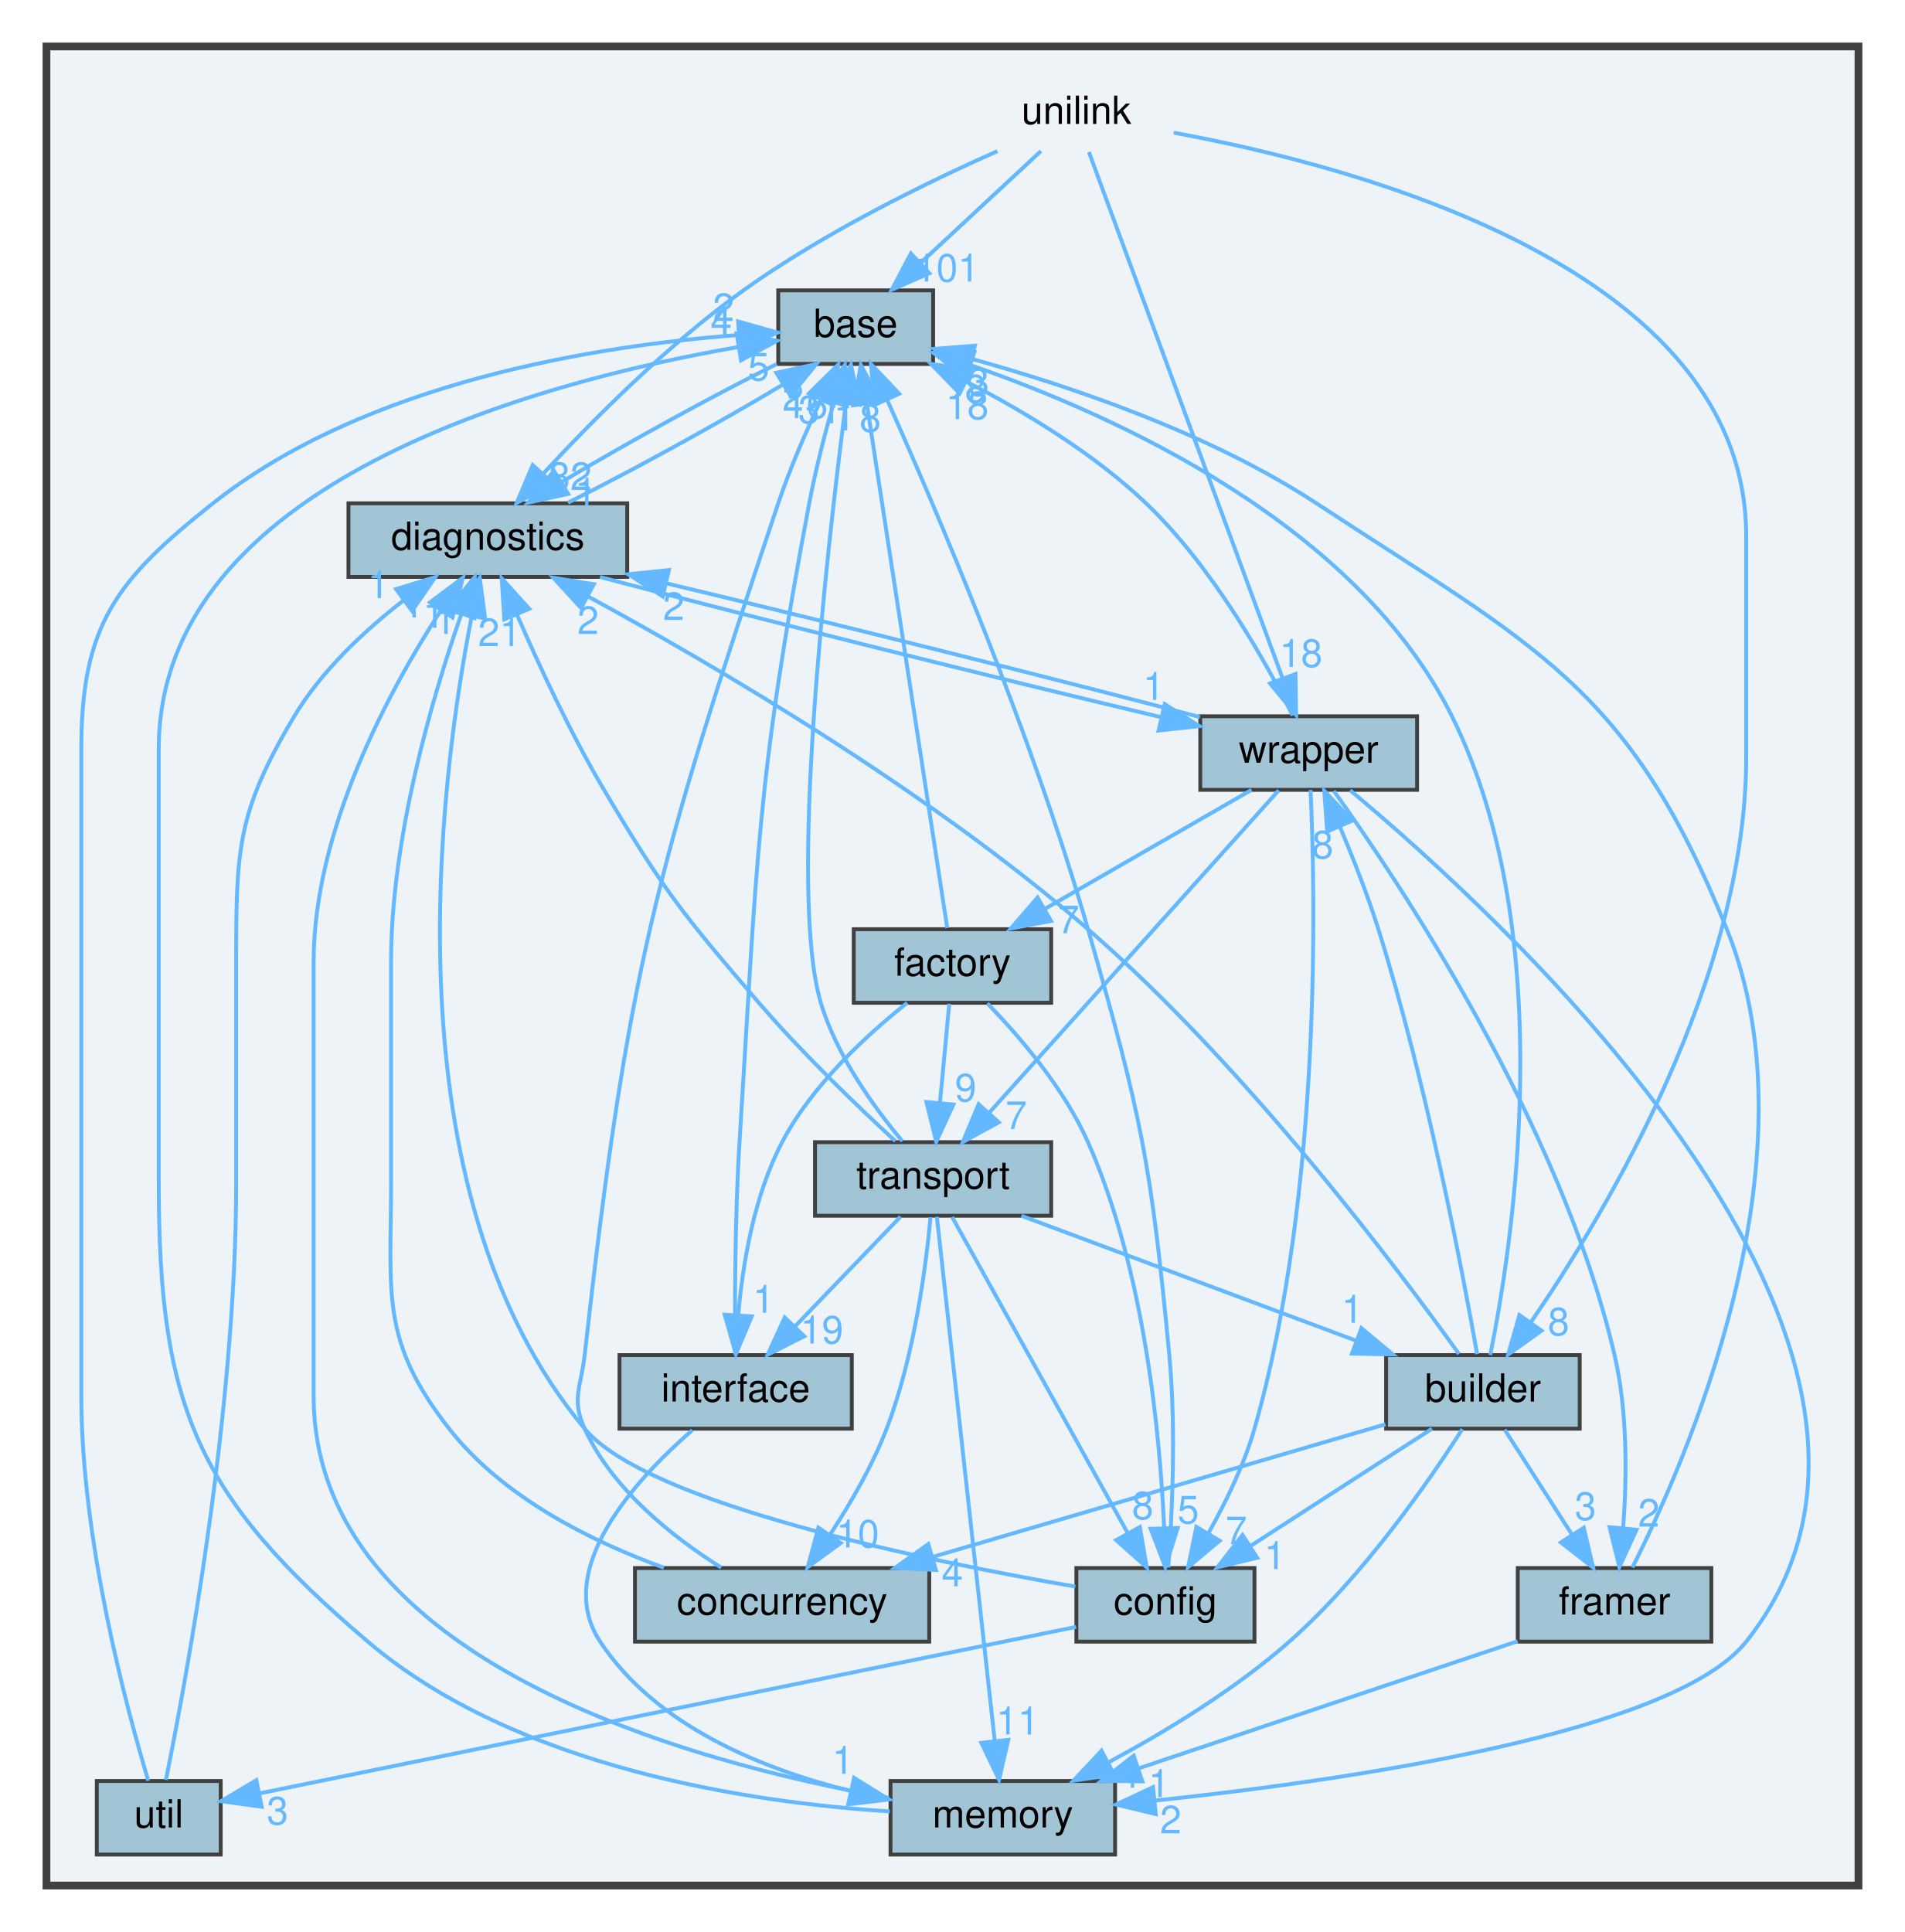
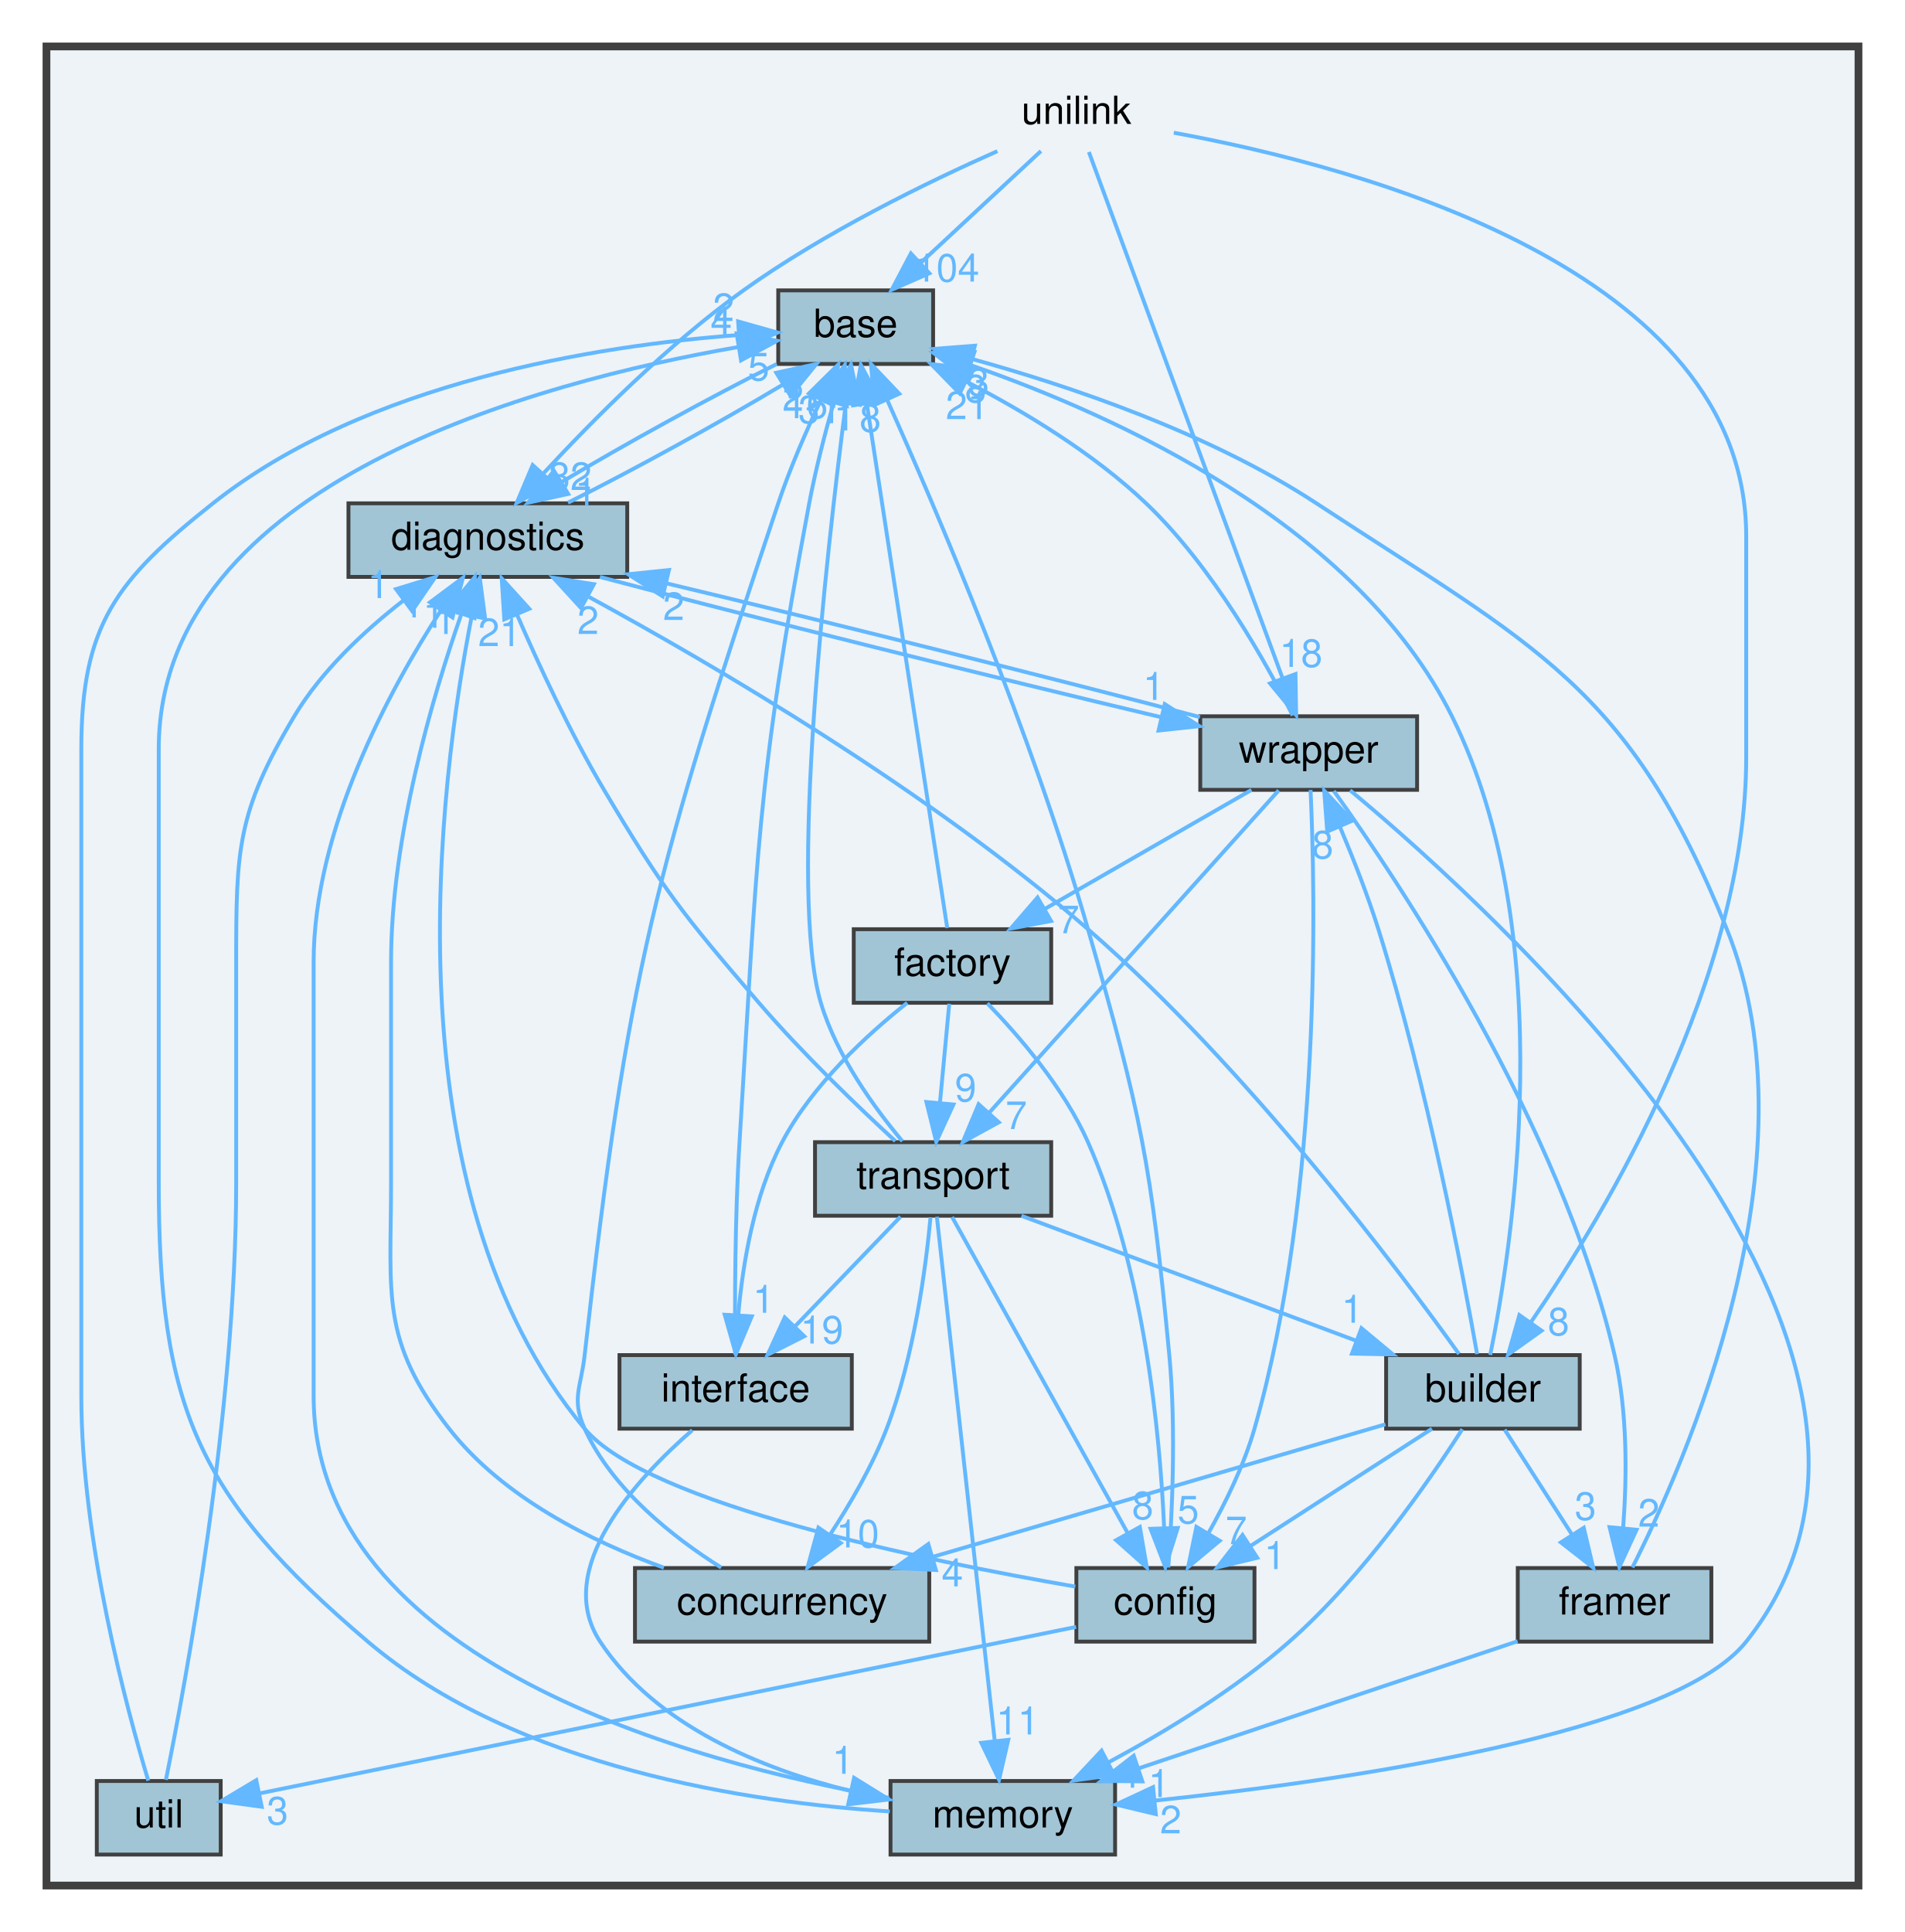
<svg xmlns="http://www.w3.org/2000/svg" xmlns:xlink="http://www.w3.org/1999/xlink" width="492pt" height="499pt" viewBox="0.00 0.00 492.00 499.00">
  <g id="graph0" class="graph" transform="scale(1 1) rotate(0) translate(4 495)">
    <g id="clust1" class="cluster">
      <g id="a_clust1">
        <a xlink:href="dir_ab04957a3ce12ad8c4b1f764ce6591a4.html" target="_top">
          <polygon fill="#edf3f7" stroke="#404040" stroke-width="2" points="8,-8 8,-483 476,-483 476,-8 8,-8" />
        </a>
      </g>
    </g>
    <g id="node1" class="node">
      <text text-anchor="middle" x="274" y="-463" font-family="Helvetica,sans-Serif" font-size="10.00">unilink</text>
    </g>
    <g id="node2" class="node">
      <g id="a_node2">
        <a xlink:href="dir_1b267b6cbe170e06255a29a9b0340896.html" target="_top" xlink:title="base">
          <polygon fill="#a2c5d6" stroke="#404040" points="237,-420 197,-420 197,-401 237,-401 237,-420" />
          <text text-anchor="middle" x="217" y="-408" font-family="Helvetica,sans-Serif" font-size="10.00">base</text>
        </a>
      </g>
    </g>
    <g id="edge1" class="edge">
      <g id="a_edge1">
        <a xlink:href="dir_000027_000001.html" target="_top">
          <path fill="none" stroke="#63b8ff" d="M264.84,-455.98C256.5,-448.23 243.97,-436.58 233.82,-427.14" />
          <polygon fill="#63b8ff" stroke="#63b8ff" points="236.03,-424.42 226.32,-420.17 231.26,-429.54 236.03,-424.42" />
        </a>
      </g>
      <g id="a_edge1-headlabel">
-         <a xlink:href="dir_000027_000001.html" target="_top" xlink:title="101">
-           <text text-anchor="middle" x="240.6" y="-422.28" font-family="Helvetica,sans-Serif" font-size="10.00" fill="#63b8ff">101</text>
+         <a xlink:href="dir_000027_000001.html" target="_top" xlink:title="104">
+           <text text-anchor="middle" x="240.6" y="-422.28" font-family="Helvetica,sans-Serif" font-size="10.00" fill="#63b8ff">104</text>
        </a>
      </g>
    </g>
    <g id="node3" class="node">
      <g id="a_node3">
        <a xlink:href="dir_e4a9c84f290adef67ceee075c03178ea.html" target="_top" xlink:title="builder">
          <polygon fill="#a2c5d6" stroke="#404040" points="404,-145 354,-145 354,-126 404,-126 404,-145" />
          <text text-anchor="middle" x="379" y="-133" font-family="Helvetica,sans-Serif" font-size="10.00">builder</text>
        </a>
      </g>
    </g>
    <g id="edge4" class="edge">
      <g id="a_edge4">
        <a xlink:href="dir_000027_000002.html" target="_top">
          <path fill="none" stroke="#63b8ff" d="M299.16,-460.72C347.14,-451.93 447,-425.37 447,-356.5 447,-356.5 447,-356.5 447,-299.5 447,-242.48 411.11,-182.28 391.48,-153.62" />
          <polygon fill="#63b8ff" stroke="#63b8ff" points="394.14,-151.31 385.52,-145.15 388.42,-155.34 394.14,-151.31" />
        </a>
      </g>
      <g id="a_edge4-headlabel">
        <a xlink:href="dir_000027_000002.html" target="_top" xlink:title="8">
          <text text-anchor="middle" x="398.53" y="-150.12" font-family="Helvetica,sans-Serif" font-size="10.00" fill="#63b8ff">8</text>
        </a>
      </g>
    </g>
    <g id="node6" class="node">
      <g id="a_node6">
        <a xlink:href="dir_7729b3b589609220b9ffe88f5b919f3c.html" target="_top" xlink:title="diagnostics">
          <polygon fill="#a2c5d6" stroke="#404040" points="158,-365 86,-365 86,-346 158,-346 158,-365" />
          <text text-anchor="middle" x="122" y="-353" font-family="Helvetica,sans-Serif" font-size="10.00">diagnostics</text>
        </a>
      </g>
    </g>
    <g id="edge3" class="edge">
      <g id="a_edge3">
        <a xlink:href="dir_000027_000008.html" target="_top">
          <path fill="none" stroke="#63b8ff" d="M253.59,-455.96C235.54,-447.95 208.91,-434.98 188,-420 168.52,-406.04 149.1,-386.51 136.42,-372.8" />
          <polygon fill="#63b8ff" stroke="#63b8ff" points="138.77,-370.18 129.46,-365.12 133.58,-374.88 138.77,-370.18" />
        </a>
      </g>
      <g id="a_edge3-headlabel">
        <a xlink:href="dir_000027_000008.html" target="_top" xlink:title="32">
          <text text-anchor="middle" x="143.29" y="-368.44" font-family="Helvetica,sans-Serif" font-size="10.00" fill="#63b8ff">32</text>
        </a>
      </g>
    </g>
    <g id="node13" class="node">
      <g id="a_node13">
        <a xlink:href="dir_34a3e415d531ea922631bc75d11c4e39.html" target="_top" xlink:title="wrapper">
          <polygon fill="#a2c5d6" stroke="#404040" points="362,-310 306,-310 306,-291 362,-291 362,-310" />
          <text text-anchor="middle" x="334" y="-298" font-family="Helvetica,sans-Serif" font-size="10.00">wrapper</text>
        </a>
      </g>
    </g>
    <g id="edge2" class="edge">
      <g id="a_edge2">
        <a xlink:href="dir_000027_000030.html" target="_top">
          <path fill="none" stroke="#63b8ff" d="M277.23,-455.74C286.67,-430.09 314.39,-354.78 327.27,-319.78" />
          <polygon fill="#63b8ff" stroke="#63b8ff" points="330.59,-320.9 330.76,-310.31 324.02,-318.48 330.59,-320.9" />
        </a>
      </g>
      <g id="a_edge2-headlabel">
        <a xlink:href="dir_000027_000030.html" target="_top" xlink:title="18">
          <text text-anchor="middle" x="332.01" y="-322.75" font-family="Helvetica,sans-Serif" font-size="10.00" fill="#63b8ff">18</text>
        </a>
      </g>
    </g>
    <g id="edge5" class="edge">
      <g id="a_edge5">
        <a xlink:href="dir_000001_000008.html" target="_top">
          <path fill="none" stroke="#63b8ff" d="M196.62,-400.98C180.08,-392.77 157.21,-380.18 141.04,-370.49" />
          <polygon fill="#63b8ff" stroke="#63b8ff" points="142.74,-367.43 132.39,-365.17 139.08,-373.39 142.74,-367.43" />
        </a>
      </g>
      <g id="a_edge5-headlabel">
        <a xlink:href="dir_000001_000008.html" target="_top" xlink:title="1">
          <text text-anchor="middle" x="147.29" y="-364.39" font-family="Helvetica,sans-Serif" font-size="10.00" fill="#63b8ff">1</text>
        </a>
      </g>
    </g>
    <g id="edge8" class="edge">
      <g id="a_edge8">
        <a xlink:href="dir_000002_000001.html" target="_top">
          <path fill="none" stroke="#63b8ff" d="M380.89,-145.04C386.26,-171.34 399.44,-252.75 371,-310 346.4,-359.51 284.3,-387.64 246.91,-400.61" />
          <polygon fill="#63b8ff" stroke="#63b8ff" points="245.46,-397.4 237.06,-403.87 247.66,-404.05 245.46,-397.4" />
        </a>
      </g>
      <g id="a_edge8-headlabel">
        <a xlink:href="dir_000002_000001.html" target="_top" xlink:title="8">
          <text text-anchor="middle" x="247.97" y="-391.08" font-family="Helvetica,sans-Serif" font-size="10.00" fill="#63b8ff">8</text>
        </a>
      </g>
    </g>
    <g id="node4" class="node">
      <g id="a_node4">
        <a xlink:href="dir_10a04bdc26b9bc63fc33802b95b375a9.html" target="_top" xlink:title="concurrency">
          <polygon fill="#a2c5d6" stroke="#404040" points="236,-90 160,-90 160,-71 236,-71 236,-90" />
          <text text-anchor="middle" x="198" y="-78" font-family="Helvetica,sans-Serif" font-size="10.00">concurrency</text>
        </a>
      </g>
    </g>
    <g id="edge6" class="edge">
      <g id="a_edge6">
        <a xlink:href="dir_000002_000003.html" target="_top">
          <path fill="none" stroke="#63b8ff" d="M353.83,-127.13C323.6,-118.28 272.53,-103.32 237.13,-92.96" />
          <polygon fill="#63b8ff" stroke="#63b8ff" points="237.72,-89.49 227.14,-90.03 235.76,-96.2 237.72,-89.49" />
        </a>
      </g>
      <g id="a_edge6-headlabel">
        <a xlink:href="dir_000002_000003.html" target="_top" xlink:title="4">
          <text text-anchor="middle" x="241.97" y="-85.27" font-family="Helvetica,sans-Serif" font-size="10.00" fill="#63b8ff">4</text>
        </a>
      </g>
    </g>
    <g id="node5" class="node">
      <g id="a_node5">
        <a xlink:href="dir_1ae9d5707ae3e429484f972fe2e6b4f0.html" target="_top" xlink:title="config">
          <polygon fill="#a2c5d6" stroke="#404040" points="320,-90 274,-90 274,-71 320,-71 320,-90" />
          <text text-anchor="middle" x="297" y="-78" font-family="Helvetica,sans-Serif" font-size="10.00">config</text>
        </a>
      </g>
    </g>
    <g id="edge7" class="edge">
      <g id="a_edge7">
        <a xlink:href="dir_000002_000004.html" target="_top">
          <path fill="none" stroke="#63b8ff" d="M365.83,-125.98C353.23,-117.84 334,-105.41 319.06,-95.76" />
          <polygon fill="#63b8ff" stroke="#63b8ff" points="320.71,-92.66 310.41,-90.17 316.91,-98.54 320.71,-92.66" />
        </a>
      </g>
      <g id="a_edge7-headlabel">
        <a xlink:href="dir_000002_000004.html" target="_top" xlink:title="1">
          <text text-anchor="middle" x="325.27" y="-89.73" font-family="Helvetica,sans-Serif" font-size="10.00" fill="#63b8ff">1</text>
        </a>
      </g>
    </g>
    <g id="edge11" class="edge">
      <g id="a_edge11">
        <a xlink:href="dir_000002_000008.html" target="_top">
          <path fill="none" stroke="#63b8ff" d="M372.82,-145.29C357.97,-166.05 318.39,-219.04 277,-255 235.66,-290.92 180.25,-323.32 148.11,-340.82" />
          <polygon fill="#63b8ff" stroke="#63b8ff" points="146.07,-337.95 138.92,-345.77 149.38,-344.11 146.07,-337.95" />
        </a>
      </g>
      <g id="a_edge11-headlabel">
        <a xlink:href="dir_000002_000008.html" target="_top" xlink:title="2">
          <text text-anchor="middle" x="147.89" y="-331.24" font-family="Helvetica,sans-Serif" font-size="10.00" fill="#63b8ff">2</text>
        </a>
      </g>
    </g>
    <g id="node8" class="node">
      <g id="a_node8">
        <a xlink:href="dir_b00f3e277c8b8a573b84ad405cb4170d.html" target="_top" xlink:title="framer">
          <polygon fill="#a2c5d6" stroke="#404040" points="438,-90 388,-90 388,-71 438,-71 438,-90" />
          <text text-anchor="middle" x="413" y="-78" font-family="Helvetica,sans-Serif" font-size="10.00">framer</text>
        </a>
      </g>
    </g>
    <g id="edge12" class="edge">
      <g id="a_edge12">
        <a xlink:href="dir_000002_000011.html" target="_top">
          <path fill="none" stroke="#63b8ff" d="M384.61,-125.75C389.32,-118.42 396.17,-107.73 401.97,-98.7" />
          <polygon fill="#63b8ff" stroke="#63b8ff" points="405.04,-100.4 407.49,-90.09 399.14,-96.62 405.04,-100.4" />
        </a>
      </g>
      <g id="a_edge12-headlabel">
        <a xlink:href="dir_000002_000011.html" target="_top" xlink:title="3">
          <text text-anchor="middle" x="405.49" y="-102.45" font-family="Helvetica,sans-Serif" font-size="10.00" fill="#63b8ff">3</text>
        </a>
      </g>
    </g>
    <g id="node10" class="node">
      <g id="a_node10">
        <a xlink:href="dir_5c49fb1fe3cdea7da91949965a419900.html" target="_top" xlink:title="memory">
          <polygon fill="#a2c5d6" stroke="#404040" points="284,-35 226,-35 226,-16 284,-16 284,-35" />
          <text text-anchor="middle" x="255" y="-23" font-family="Helvetica,sans-Serif" font-size="10.00">memory</text>
        </a>
      </g>
    </g>
    <g id="edge10" class="edge">
      <g id="a_edge10">
        <a xlink:href="dir_000002_000013.html" target="_top">
          <path fill="none" stroke="#63b8ff" d="M373.68,-125.88C365.35,-112.86 348.16,-87.89 329,-71 314.98,-58.64 297.06,-47.76 282.37,-39.86" />
          <polygon fill="#63b8ff" stroke="#63b8ff" points="283.74,-36.62 273.25,-35.1 280.5,-42.83 283.74,-36.62" />
        </a>
      </g>
      <g id="a_edge10-headlabel">
        <a xlink:href="dir_000002_000013.html" target="_top" xlink:title="1">
          <text text-anchor="middle" x="288.24" y="-33.27" font-family="Helvetica,sans-Serif" font-size="10.00" fill="#63b8ff">1</text>
        </a>
      </g>
    </g>
    <g id="edge9" class="edge">
      <g id="a_edge9">
        <a xlink:href="dir_000002_000030.html" target="_top">
          <path fill="none" stroke="#63b8ff" d="M377.5,-145.25C374.01,-165.06 364.64,-214.74 352,-255 349.22,-263.85 345.46,-273.41 342.09,-281.39" />
          <polygon fill="#63b8ff" stroke="#63b8ff" points="338.79,-280.22 338.01,-290.79 345.21,-283.01 338.79,-280.22" />
        </a>
      </g>
      <g id="a_edge9-headlabel">
        <a xlink:href="dir_000002_000030.html" target="_top" xlink:title="8">
          <text text-anchor="middle" x="337.61" y="-273.29" font-family="Helvetica,sans-Serif" font-size="10.00" fill="#63b8ff">8</text>
        </a>
      </g>
    </g>
    <g id="edge13" class="edge">
      <g id="a_edge13">
        <a xlink:href="dir_000003_000001.html" target="_top">
          <path fill="none" stroke="#63b8ff" d="M182.27,-90.12C170.12,-97.77 154.2,-110.17 147,-126 143.51,-133.69 146.06,-136.61 147,-145 158.18,-244.65 165.18,-269.91 197,-365 200.02,-374.04 204.25,-383.72 208.04,-391.75" />
          <polygon fill="#63b8ff" stroke="#63b8ff" points="204.95,-393.39 212.49,-400.84 211.24,-390.32 204.95,-393.39" />
        </a>
      </g>
      <g id="a_edge13-headlabel">
        <a xlink:href="dir_000003_000001.html" target="_top" xlink:title="2">
          <text text-anchor="middle" x="200.82" y="-388.91" font-family="Helvetica,sans-Serif" font-size="10.00" fill="#63b8ff">2</text>
        </a>
      </g>
    </g>
    <g id="edge14" class="edge">
      <g id="a_edge14">
        <a xlink:href="dir_000003_000008.html" target="_top">
          <path fill="none" stroke="#63b8ff" d="M167.46,-90.09C148.77,-96.88 125.86,-108.24 112,-126 94.16,-148.86 97,-160.5 97,-189.5 97,-246.5 97,-246.5 97,-246.5 97,-278.79 107.74,-315.14 115.14,-336.36" />
          <polygon fill="#63b8ff" stroke="#63b8ff" points="111.93,-337.77 118.63,-345.98 118.51,-335.38 111.93,-337.77" />
        </a>
      </g>
      <g id="a_edge14-headlabel">
        <a xlink:href="dir_000003_000008.html" target="_top" xlink:title="1">
          <text text-anchor="middle" x="108.03" y="-332.86" font-family="Helvetica,sans-Serif" font-size="10.00" fill="#63b8ff">1</text>
        </a>
      </g>
    </g>
    <g id="edge15" class="edge">
      <g id="a_edge15">
        <a xlink:href="dir_000004_000001.html" target="_top">
          <path fill="none" stroke="#63b8ff" d="M297.74,-90.15C298.64,-102.39 299.85,-125.46 298,-145 293.31,-194.55 290.73,-207.16 277,-255 262.43,-305.77 237.91,-363.16 225.2,-391.58" />
          <polygon fill="#63b8ff" stroke="#63b8ff" points="221.88,-390.42 220.95,-400.98 228.25,-393.31 221.88,-390.42" />
        </a>
      </g>
      <g id="a_edge15-headlabel">
        <a xlink:href="dir_000004_000001.html" target="_top" xlink:title="8">
          <text text-anchor="middle" x="220.77" y="-383.48" font-family="Helvetica,sans-Serif" font-size="10.00" fill="#63b8ff">8</text>
        </a>
      </g>
    </g>
    <g id="edge16" class="edge">
      <g id="a_edge16">
        <a xlink:href="dir_000004_000008.html" target="_top">
          <path fill="none" stroke="#63b8ff" d="M273.73,-85.21C235.81,-91.75 163.28,-106.5 147,-126 95.58,-187.58 109.5,-293.36 117.85,-335.94" />
          <polygon fill="#63b8ff" stroke="#63b8ff" points="114.43,-336.69 119.91,-345.76 121.29,-335.26 114.43,-336.69" />
        </a>
      </g>
      <g id="a_edge16-headlabel">
        <a xlink:href="dir_000004_000008.html" target="_top" xlink:title="1">
          <text text-anchor="middle" x="110.92" y="-331.25" font-family="Helvetica,sans-Serif" font-size="10.00" fill="#63b8ff">1</text>
        </a>
      </g>
    </g>
    <g id="node12" class="node">
      <g id="a_node12">
        <a xlink:href="dir_c0762e6ec542b01f78d88e78222bbfbe.html" target="_top" xlink:title="util">
          <polygon fill="#a2c5d6" stroke="#404040" points="53,-35 21,-35 21,-16 53,-16 53,-35" />
          <text text-anchor="middle" x="37" y="-23" font-family="Helvetica,sans-Serif" font-size="10.00">util</text>
        </a>
      </g>
    </g>
    <g id="edge17" class="edge">
      <g id="a_edge17">
        <a xlink:href="dir_000004_000029.html" target="_top">
          <path fill="none" stroke="#63b8ff" d="M273.93,-74.8C225.54,-64.93 113.76,-42.15 62.96,-31.79" />
          <polygon fill="#63b8ff" stroke="#63b8ff" points="63.59,-28.35 53.09,-29.78 62.19,-35.21 63.59,-28.35" />
        </a>
      </g>
      <g id="a_edge17-headlabel">
        <a xlink:href="dir_000004_000029.html" target="_top" xlink:title="3">
          <text text-anchor="middle" x="67.68" y="-23.78" font-family="Helvetica,sans-Serif" font-size="10.00" fill="#63b8ff">3</text>
        </a>
      </g>
    </g>
    <g id="edge18" class="edge">
      <g id="a_edge18">
        <a xlink:href="dir_000008_000001.html" target="_top">
          <path fill="none" stroke="#63b8ff" d="M142.69,-365.17C159.31,-373.44 182.18,-386.04 198.26,-395.7" />
          <polygon fill="#63b8ff" stroke="#63b8ff" points="196.5,-398.72 206.85,-400.98 200.17,-392.76 196.5,-398.72" />
        </a>
      </g>
      <g id="a_edge18-headlabel">
        <a xlink:href="dir_000008_000001.html" target="_top" xlink:title="5">
          <text text-anchor="middle" x="191.95" y="-396.75" font-family="Helvetica,sans-Serif" font-size="10.00" fill="#63b8ff">5</text>
        </a>
      </g>
    </g>
    <g id="edge19" class="edge">
      <g id="a_edge19">
        <a xlink:href="dir_000008_000030.html" target="_top">
          <path fill="none" stroke="#63b8ff" d="M150.95,-345.98C188.65,-336.01 254.32,-319.6 295.98,-309.74" />
          <polygon fill="#63b8ff" stroke="#63b8ff" points="296.83,-313.14 305.77,-307.45 295.23,-306.32 296.83,-313.14" />
        </a>
      </g>
      <g id="a_edge19-headlabel">
        <a xlink:href="dir_000008_000030.html" target="_top" xlink:title="1">
          <text text-anchor="middle" x="293.98" y="-314.22" font-family="Helvetica,sans-Serif" font-size="10.00" fill="#63b8ff">1</text>
        </a>
      </g>
    </g>
    <g id="node7" class="node">
      <g id="a_node7">
        <a xlink:href="dir_838e1c99d1ddce8103655997e56a6c46.html" target="_top" xlink:title="factory">
          <polygon fill="#a2c5d6" stroke="#404040" points="267.5,-255 216.5,-255 216.5,-236 267.5,-236 267.5,-255" />
          <text text-anchor="middle" x="242" y="-243" font-family="Helvetica,sans-Serif" font-size="10.00">factory</text>
        </a>
      </g>
    </g>
    <g id="edge21" class="edge">
      <g id="a_edge21">
        <a xlink:href="dir_000010_000001.html" target="_top">
          <path fill="none" stroke="#63b8ff" d="M240.65,-255.31C236.72,-280.9 225.26,-355.67 219.86,-390.83" />
          <polygon fill="#63b8ff" stroke="#63b8ff" points="216.4,-390.32 218.34,-400.74 223.32,-391.38 216.4,-390.32" />
        </a>
      </g>
      <g id="a_edge21-headlabel">
        <a xlink:href="dir_000010_000001.html" target="_top" xlink:title="1">
          <text text-anchor="middle" x="214.14" y="-383.84" font-family="Helvetica,sans-Serif" font-size="10.00" fill="#63b8ff">1</text>
        </a>
      </g>
    </g>
    <g id="edge20" class="edge">
      <g id="a_edge20">
        <a xlink:href="dir_000010_000004.html" target="_top">
          <path fill="none" stroke="#63b8ff" d="M251.01,-235.85C259.15,-227.48 270.79,-214.02 277,-200 291.59,-167.05 295.6,-124.61 296.66,-100.5" />
          <polygon fill="#63b8ff" stroke="#63b8ff" points="300.17,-100.35 296.98,-90.25 293.17,-100.14 300.17,-100.35" />
        </a>
      </g>
      <g id="a_edge20-headlabel">
        <a xlink:href="dir_000010_000004.html" target="_top" xlink:title="5">
          <text text-anchor="middle" x="302.89" y="-101.53" font-family="Helvetica,sans-Serif" font-size="10.00" fill="#63b8ff">5</text>
        </a>
      </g>
    </g>
    <g id="node9" class="node">
      <g id="a_node9">
        <a xlink:href="dir_bc504be2cd69b9810b0769a6f10cd052.html" target="_top" xlink:title="interface">
          <polygon fill="#a2c5d6" stroke="#404040" points="216,-145 156,-145 156,-126 216,-126 216,-145" />
          <text text-anchor="middle" x="186" y="-133" font-family="Helvetica,sans-Serif" font-size="10.00">interface</text>
        </a>
      </g>
    </g>
    <g id="edge23" class="edge">
      <g id="a_edge23">
        <a xlink:href="dir_000010_000012.html" target="_top">
          <path fill="none" stroke="#63b8ff" d="M230.31,-235.99C220.12,-227.91 205.77,-214.82 198,-200 190.74,-186.17 187.83,-168.6 186.68,-155.45" />
          <polygon fill="#63b8ff" stroke="#63b8ff" points="190.16,-155.01 186.06,-145.24 183.17,-155.43 190.16,-155.01" />
        </a>
      </g>
      <g id="a_edge23-headlabel">
        <a xlink:href="dir_000010_000012.html" target="_top" xlink:title="1">
          <text text-anchor="middle" x="193.21" y="-155.93" font-family="Helvetica,sans-Serif" font-size="10.00" fill="#63b8ff">1</text>
        </a>
      </g>
    </g>
    <g id="node11" class="node">
      <g id="a_node11">
        <a xlink:href="dir_5c26b0c9b7e0d5acf946c15b5d9d58d6.html" target="_top" xlink:title="transport">
          <polygon fill="#a2c5d6" stroke="#404040" points="267.5,-200 206.5,-200 206.5,-181 267.5,-181 267.5,-200" />
          <text text-anchor="middle" x="237" y="-188" font-family="Helvetica,sans-Serif" font-size="10.00">transport</text>
        </a>
      </g>
    </g>
    <g id="edge22" class="edge">
      <g id="a_edge22">
        <a xlink:href="dir_000010_000020.html" target="_top">
          <path fill="none" stroke="#63b8ff" d="M241.17,-235.75C240.52,-228.8 239.58,-218.85 238.76,-210.13" />
          <polygon fill="#63b8ff" stroke="#63b8ff" points="242.23,-209.72 237.81,-200.09 235.27,-210.37 242.23,-209.72" />
        </a>
      </g>
      <g id="a_edge22-headlabel">
        <a xlink:href="dir_000010_000020.html" target="_top" xlink:title="9">
          <text text-anchor="middle" x="245.4" y="-210.53" font-family="Helvetica,sans-Serif" font-size="10.00" fill="#63b8ff">9</text>
        </a>
      </g>
    </g>
    <g id="edge24" class="edge">
      <g id="a_edge24">
        <a xlink:href="dir_000011_000001.html" target="_top">
          <path fill="none" stroke="#63b8ff" d="M417.61,-90.16C430.77,-116.13 466.11,-195.24 442,-255 416.6,-317.96 392.76,-327.74 336,-365 308.29,-383.19 272.1,-395.36 246.94,-402.31" />
          <polygon fill="#63b8ff" stroke="#63b8ff" points="245.99,-398.94 237.22,-404.89 247.78,-405.71 245.99,-398.94" />
        </a>
      </g>
      <g id="a_edge24-headlabel">
        <a xlink:href="dir_000011_000001.html" target="_top" xlink:title="3">
          <text text-anchor="middle" x="248.73" y="-392.77" font-family="Helvetica,sans-Serif" font-size="10.00" fill="#63b8ff">3</text>
        </a>
      </g>
    </g>
    <g id="edge25" class="edge">
      <g id="a_edge25">
        <a xlink:href="dir_000011_000013.html" target="_top">
          <path fill="none" stroke="#63b8ff" d="M387.96,-71.1C361.54,-62.24 319.69,-48.2 290,-38.24" />
          <polygon fill="#63b8ff" stroke="#63b8ff" points="291.04,-34.9 280.44,-35.03 288.81,-41.53 291.04,-34.9" />
        </a>
      </g>
      <g id="a_edge25-headlabel">
        <a xlink:href="dir_000011_000013.html" target="_top" xlink:title="1">
          <text text-anchor="middle" x="295.35" y="-30.85" font-family="Helvetica,sans-Serif" font-size="10.00" fill="#63b8ff">1</text>
        </a>
      </g>
    </g>
    <g id="edge26" class="edge">
      <g id="a_edge26">
        <a xlink:href="dir_000012_000001.html" target="_top">
          <path fill="none" stroke="#63b8ff" d="M185.88,-145.14C185.77,-157.36 185.78,-180.41 187,-200 191.59,-273.63 191.36,-292.5 205,-365 206.63,-373.65 209.07,-383.08 211.33,-391.03" />
          <polygon fill="#63b8ff" stroke="#63b8ff" points="208.01,-392.13 214.2,-400.73 214.72,-390.15 208.01,-392.13" />
        </a>
      </g>
      <g id="a_edge26-headlabel">
        <a xlink:href="dir_000012_000001.html" target="_top" xlink:title="16">
          <text text-anchor="middle" x="204.27" y="-386.99" font-family="Helvetica,sans-Serif" font-size="10.00" fill="#63b8ff">16</text>
        </a>
      </g>
    </g>
    <g id="edge27" class="edge">
      <g id="a_edge27">
        <a xlink:href="dir_000012_000013.html" target="_top">
          <path fill="none" stroke="#63b8ff" d="M174.8,-125.62C160.4,-113.1 138.66,-89.7 151,-71 165.32,-49.3 192.65,-38.14 215.7,-32.42" />
          <polygon fill="#63b8ff" stroke="#63b8ff" points="216.59,-35.81 225.59,-30.23 215.07,-28.98 216.59,-35.81" />
        </a>
      </g>
      <g id="a_edge27-headlabel">
        <a xlink:href="dir_000012_000013.html" target="_top" xlink:title="1">
          <text text-anchor="middle" x="213.69" y="-36.86" font-family="Helvetica,sans-Serif" font-size="10.00" fill="#63b8ff">1</text>
        </a>
      </g>
    </g>
    <g id="edge28" class="edge">
      <g id="a_edge28">
        <a xlink:href="dir_000013_000001.html" target="_top">
          <path fill="none" stroke="#63b8ff" d="M225.8,-27.14C190.06,-29.41 129.56,-38.25 91,-71 46.89,-108.47 37,-131.62 37,-189.5 37,-301.5 37,-301.5 37,-301.5 37,-370.4 135.17,-396.43 186.51,-405.34" />
          <polygon fill="#63b8ff" stroke="#63b8ff" points="186.27,-408.85 196.7,-406.99 187.39,-401.94 186.27,-408.85" />
        </a>
      </g>
      <g id="a_edge28-headlabel">
        <a xlink:href="dir_000013_000001.html" target="_top" xlink:title="4">
          <text text-anchor="middle" x="182.27" y="-408.58" font-family="Helvetica,sans-Serif" font-size="10.00" fill="#63b8ff">4</text>
        </a>
      </g>
    </g>
    <g id="edge29" class="edge">
      <g id="a_edge29">
        <a xlink:href="dir_000013_000008.html" target="_top">
          <path fill="none" stroke="#63b8ff" d="M225.61,-30.64C175.05,-39.6 77,-65.82 77,-134.5 77,-246.5 77,-246.5 77,-246.5 77,-280.69 96.46,-316.62 109.78,-337.21" />
          <polygon fill="#63b8ff" stroke="#63b8ff" points="107.06,-339.43 115.55,-345.77 112.87,-335.52 107.06,-339.43" />
        </a>
      </g>
      <g id="a_edge29-headlabel">
        <a xlink:href="dir_000013_000008.html" target="_top" xlink:title="1">
          <text text-anchor="middle" x="102.7" y="-335.54" font-family="Helvetica,sans-Serif" font-size="10.00" fill="#63b8ff">1</text>
        </a>
      </g>
    </g>
    <g id="edge32" class="edge">
      <g id="a_edge32">
        <a xlink:href="dir_000020_000001.html" target="_top">
          <path fill="none" stroke="#63b8ff" d="M229.06,-200.25C221.97,-208.7 212.1,-222.21 208,-236 199.55,-264.43 209.4,-351.57 214.41,-390.44" />
          <polygon fill="#63b8ff" stroke="#63b8ff" points="211.01,-391.38 215.79,-400.83 217.95,-390.46 211.01,-391.38" />
        </a>
      </g>
      <g id="a_edge32-headlabel">
        <a xlink:href="dir_000020_000001.html" target="_top" xlink:title="31">
          <text text-anchor="middle" x="207.72" y="-385.69" font-family="Helvetica,sans-Serif" font-size="10.00" fill="#63b8ff">31</text>
        </a>
      </g>
    </g>
    <g id="edge36" class="edge">
      <g id="a_edge36">
        <a xlink:href="dir_000020_000002.html" target="_top">
          <path fill="none" stroke="#63b8ff" d="M259.81,-180.98C283.17,-172.27 319.7,-158.63 346.17,-148.75" />
          <polygon fill="#63b8ff" stroke="#63b8ff" points="347.63,-151.95 355.77,-145.17 345.18,-145.39 347.63,-151.95" />
        </a>
      </g>
      <g id="a_edge36-headlabel">
        <a xlink:href="dir_000020_000002.html" target="_top" xlink:title="1">
          <text text-anchor="middle" x="345.25" y="-153.36" font-family="Helvetica,sans-Serif" font-size="10.00" fill="#63b8ff">1</text>
        </a>
      </g>
    </g>
    <g id="edge30" class="edge">
      <g id="a_edge30">
        <a xlink:href="dir_000020_000003.html" target="_top">
          <path fill="none" stroke="#63b8ff" d="M236.33,-180.6C235.16,-168.06 232.15,-144.65 225,-126 221.33,-116.42 215.6,-106.58 210.36,-98.6" />
          <polygon fill="#63b8ff" stroke="#63b8ff" points="213.14,-96.47 204.59,-90.21 207.38,-100.43 213.14,-96.47" />
        </a>
      </g>
      <g id="a_edge30-headlabel">
        <a xlink:href="dir_000020_000003.html" target="_top" xlink:title="10">
          <text text-anchor="middle" x="217.52" y="-95.32" font-family="Helvetica,sans-Serif" font-size="10.00" fill="#63b8ff">10</text>
        </a>
      </g>
    </g>
    <g id="edge31" class="edge">
      <g id="a_edge31">
        <a xlink:href="dir_000020_000004.html" target="_top">
          <path fill="none" stroke="#63b8ff" d="M241.91,-180.66C251.8,-162.85 274.3,-122.37 287.27,-99.01" />
          <polygon fill="#63b8ff" stroke="#63b8ff" points="290.39,-100.6 292.19,-90.16 284.27,-97.2 290.39,-100.6" />
        </a>
      </g>
      <g id="a_edge31-headlabel">
        <a xlink:href="dir_000020_000004.html" target="_top" xlink:title="8">
          <text text-anchor="middle" x="291.13" y="-102.62" font-family="Helvetica,sans-Serif" font-size="10.00" fill="#63b8ff">8</text>
        </a>
      </g>
    </g>
    <g id="edge34" class="edge">
      <g id="a_edge34">
        <a xlink:href="dir_000020_000008.html" target="_top">
          <path fill="none" stroke="#63b8ff" d="M227.24,-200.28C217.8,-208.97 203.31,-222.83 192,-236 172.3,-258.92 167.41,-265 152,-291 143.27,-305.73 135.09,-323.41 129.48,-336.37" />
          <polygon fill="#63b8ff" stroke="#63b8ff" points="126.25,-335.03 125.58,-345.61 132.69,-337.76 126.25,-335.03" />
        </a>
      </g>
      <g id="a_edge34-headlabel">
        <a xlink:href="dir_000020_000008.html" target="_top" xlink:title="21">
          <text text-anchor="middle" x="125.03" y="-328.12" font-family="Helvetica,sans-Serif" font-size="10.00" fill="#63b8ff">21</text>
        </a>
      </g>
    </g>
    <g id="edge35" class="edge">
      <g id="a_edge35">
        <a xlink:href="dir_000020_000012.html" target="_top">
          <path fill="none" stroke="#63b8ff" d="M228.58,-180.75C221.23,-173.11 210.37,-161.82 201.46,-152.56" />
          <polygon fill="#63b8ff" stroke="#63b8ff" points="203.72,-149.87 194.26,-145.09 198.68,-154.72 203.72,-149.87" />
        </a>
      </g>
      <g id="a_edge35-headlabel">
        <a xlink:href="dir_000020_000012.html" target="_top" xlink:title="19">
          <text text-anchor="middle" x="208.26" y="-147.99" font-family="Helvetica,sans-Serif" font-size="10.00" fill="#63b8ff">19</text>
        </a>
      </g>
    </g>
    <g id="edge33" class="edge">
      <g id="a_edge33">
        <a xlink:href="dir_000020_000013.html" target="_top">
          <path fill="none" stroke="#63b8ff" d="M237.97,-180.74C240.78,-155.31 248.97,-81.08 252.88,-45.69" />
          <polygon fill="#63b8ff" stroke="#63b8ff" points="256.41,-45.63 254.03,-35.31 249.45,-44.86 256.41,-45.63" />
        </a>
      </g>
      <g id="a_edge33-headlabel">
        <a xlink:href="dir_000020_000013.html" target="_top" xlink:title="11">
          <text text-anchor="middle" x="258.84" y="-47.02" font-family="Helvetica,sans-Serif" font-size="10.00" fill="#63b8ff">11</text>
        </a>
      </g>
    </g>
    <g id="edge37" class="edge">
      <g id="a_edge37">
        <a xlink:href="dir_000029_000001.html" target="_top">
          <path fill="none" stroke="#63b8ff" d="M34.3,-35.08C28.84,-53.23 17,-96.93 17,-134.5 17,-301.5 17,-301.5 17,-301.5 17,-333.51 25.92,-345.11 51,-365 90.62,-396.42 150.53,-405.74 186.5,-408.45" />
          <polygon fill="#63b8ff" stroke="#63b8ff" points="186.65,-411.97 196.85,-409.1 187.09,-404.98 186.65,-411.97" />
        </a>
      </g>
      <g id="a_edge37-headlabel">
        <a xlink:href="dir_000029_000001.html" target="_top" xlink:title="2">
          <text text-anchor="middle" x="182.89" y="-412.08" font-family="Helvetica,sans-Serif" font-size="10.00" fill="#63b8ff">2</text>
        </a>
      </g>
    </g>
    <g id="edge38" class="edge">
      <g id="a_edge38">
        <a xlink:href="dir_000029_000008.html" target="_top">
          <path fill="none" stroke="#63b8ff" d="M38.85,-35.29C43.8,-59.66 57,-130.2 57,-189.5 57,-246.5 57,-246.5 57,-246.5 57,-275.5 57.15,-285.09 72,-310 79,-321.73 90.11,-332.07 100.09,-339.83" />
          <polygon fill="#63b8ff" stroke="#63b8ff" points="98.29,-342.85 108.43,-345.95 102.43,-337.21 98.29,-342.85" />
        </a>
      </g>
      <g id="a_edge38-headlabel">
        <a xlink:href="dir_000029_000008.html" target="_top" xlink:title="1">
          <text text-anchor="middle" x="93.72" y="-340.52" font-family="Helvetica,sans-Serif" font-size="10.00" fill="#63b8ff">1</text>
        </a>
      </g>
    </g>
    <g id="edge40" class="edge">
      <g id="a_edge40">
        <a xlink:href="dir_000030_000001.html" target="_top">
          <path fill="none" stroke="#63b8ff" d="M329.87,-310.19C323.3,-323.31 309.42,-348.41 292,-365 278.51,-377.85 260.66,-388.63 245.76,-396.35" />
          <polygon fill="#63b8ff" stroke="#63b8ff" points="243.86,-393.39 236.47,-400.99 246.98,-399.66 243.86,-393.39" />
        </a>
      </g>
      <g id="a_edge40-headlabel">
-         <a xlink:href="dir_000030_000001.html" target="_top" xlink:title="18">
-           <text text-anchor="middle" x="245.81" y="-386.75" font-family="Helvetica,sans-Serif" font-size="10.00" fill="#63b8ff">18</text>
+         <a xlink:href="dir_000030_000001.html" target="_top" xlink:title="21">
+           <text text-anchor="middle" x="245.81" y="-386.75" font-family="Helvetica,sans-Serif" font-size="10.00" fill="#63b8ff">21</text>
        </a>
      </g>
    </g>
    <g id="edge39" class="edge">
      <g id="a_edge39">
        <a xlink:href="dir_000030_000004.html" target="_top">
          <path fill="none" stroke="#63b8ff" d="M334.48,-290.98C335.68,-265.42 337.55,-187.3 320,-126 317.31,-116.61 312.55,-106.89 308.06,-98.94" />
          <polygon fill="#63b8ff" stroke="#63b8ff" points="311.01,-97.05 302.87,-90.26 305,-100.64 311.01,-97.05" />
        </a>
      </g>
      <g id="a_edge39-headlabel">
        <a xlink:href="dir_000030_000004.html" target="_top" xlink:title="7">
          <text text-anchor="middle" x="315.29" y="-96.17" font-family="Helvetica,sans-Serif" font-size="10.00" fill="#63b8ff">7</text>
        </a>
      </g>
    </g>
    <g id="edge43" class="edge">
      <g id="a_edge43">
        <a xlink:href="dir_000030_000008.html" target="_top">
          <path fill="none" stroke="#63b8ff" d="M305.91,-309.79C270.72,-319.11 210.24,-334.27 168.23,-344.31" />
          <polygon fill="#63b8ff" stroke="#63b8ff" points="167.16,-340.96 158.24,-346.68 168.77,-347.77 167.16,-340.96" />
        </a>
      </g>
      <g id="a_edge43-headlabel">
        <a xlink:href="dir_000030_000008.html" target="_top" xlink:title="2">
          <text text-anchor="middle" x="170" y="-334.87" font-family="Helvetica,sans-Serif" font-size="10.00" fill="#63b8ff">2</text>
        </a>
      </g>
    </g>
    <g id="edge44" class="edge">
      <g id="a_edge44">
        <a xlink:href="dir_000030_000010.html" target="_top">
          <path fill="none" stroke="#63b8ff" d="M319.22,-290.98C304.82,-282.69 282.69,-269.94 265.81,-260.22" />
          <polygon fill="#63b8ff" stroke="#63b8ff" points="267.46,-257.13 257.05,-255.17 263.97,-263.19 267.46,-257.13" />
        </a>
      </g>
      <g id="a_edge44-headlabel">
        <a xlink:href="dir_000030_000010.html" target="_top" xlink:title="7">
          <text text-anchor="middle" x="271.99" y="-253.96" font-family="Helvetica,sans-Serif" font-size="10.00" fill="#63b8ff">7</text>
        </a>
      </g>
    </g>
    <g id="edge45" class="edge">
      <g id="a_edge45">
        <a xlink:href="dir_000030_000011.html" target="_top">
          <path fill="none" stroke="#63b8ff" d="M340.49,-290.71C356.78,-268.04 399.03,-205.16 413,-145 416.4,-130.37 416.18,-113.32 415.23,-100.57" />
          <polygon fill="#63b8ff" stroke="#63b8ff" points="418.68,-99.89 414.24,-90.27 411.71,-100.56 418.68,-99.89" />
        </a>
      </g>
      <g id="a_edge45-headlabel">
        <a xlink:href="dir_000030_000011.html" target="_top" xlink:title="2">
          <text text-anchor="middle" x="421.85" y="-100.69" font-family="Helvetica,sans-Serif" font-size="10.00" fill="#63b8ff">2</text>
        </a>
      </g>
    </g>
    <g id="edge42" class="edge">
      <g id="a_edge42">
        <a xlink:href="dir_000030_000013.html" target="_top">
          <path fill="none" stroke="#63b8ff" d="M344.7,-290.88C382.88,-259.12 507.03,-146.53 447,-71 428.32,-47.49 345,-35.3 294.46,-29.96" />
          <polygon fill="#63b8ff" stroke="#63b8ff" points="294.51,-26.45 284.21,-28.92 293.8,-33.41 294.51,-26.45" />
        </a>
      </g>
      <g id="a_edge42-headlabel">
        <a xlink:href="dir_000030_000013.html" target="_top" xlink:title="2">
          <text text-anchor="middle" x="298.37" y="-21.48" font-family="Helvetica,sans-Serif" font-size="10.00" fill="#63b8ff">2</text>
        </a>
      </g>
    </g>
    <g id="edge41" class="edge">
      <g id="a_edge41">
        <a xlink:href="dir_000030_000020.html" target="_top">
          <path fill="none" stroke="#63b8ff" d="M326.26,-290.87C315.3,-278.65 294.62,-255.62 277,-236 268.57,-226.61 259.13,-216.11 251.54,-207.67" />
          <polygon fill="#63b8ff" stroke="#63b8ff" points="253.96,-205.13 244.67,-200.03 248.75,-209.81 253.96,-205.13" />
        </a>
      </g>
      <g id="a_edge41-headlabel">
        <a xlink:href="dir_000030_000020.html" target="_top" xlink:title="7">
          <text text-anchor="middle" x="258.47" y="-203.4" font-family="Helvetica,sans-Serif" font-size="10.00" fill="#63b8ff">7</text>
        </a>
      </g>
    </g>
  </g>
</svg>
